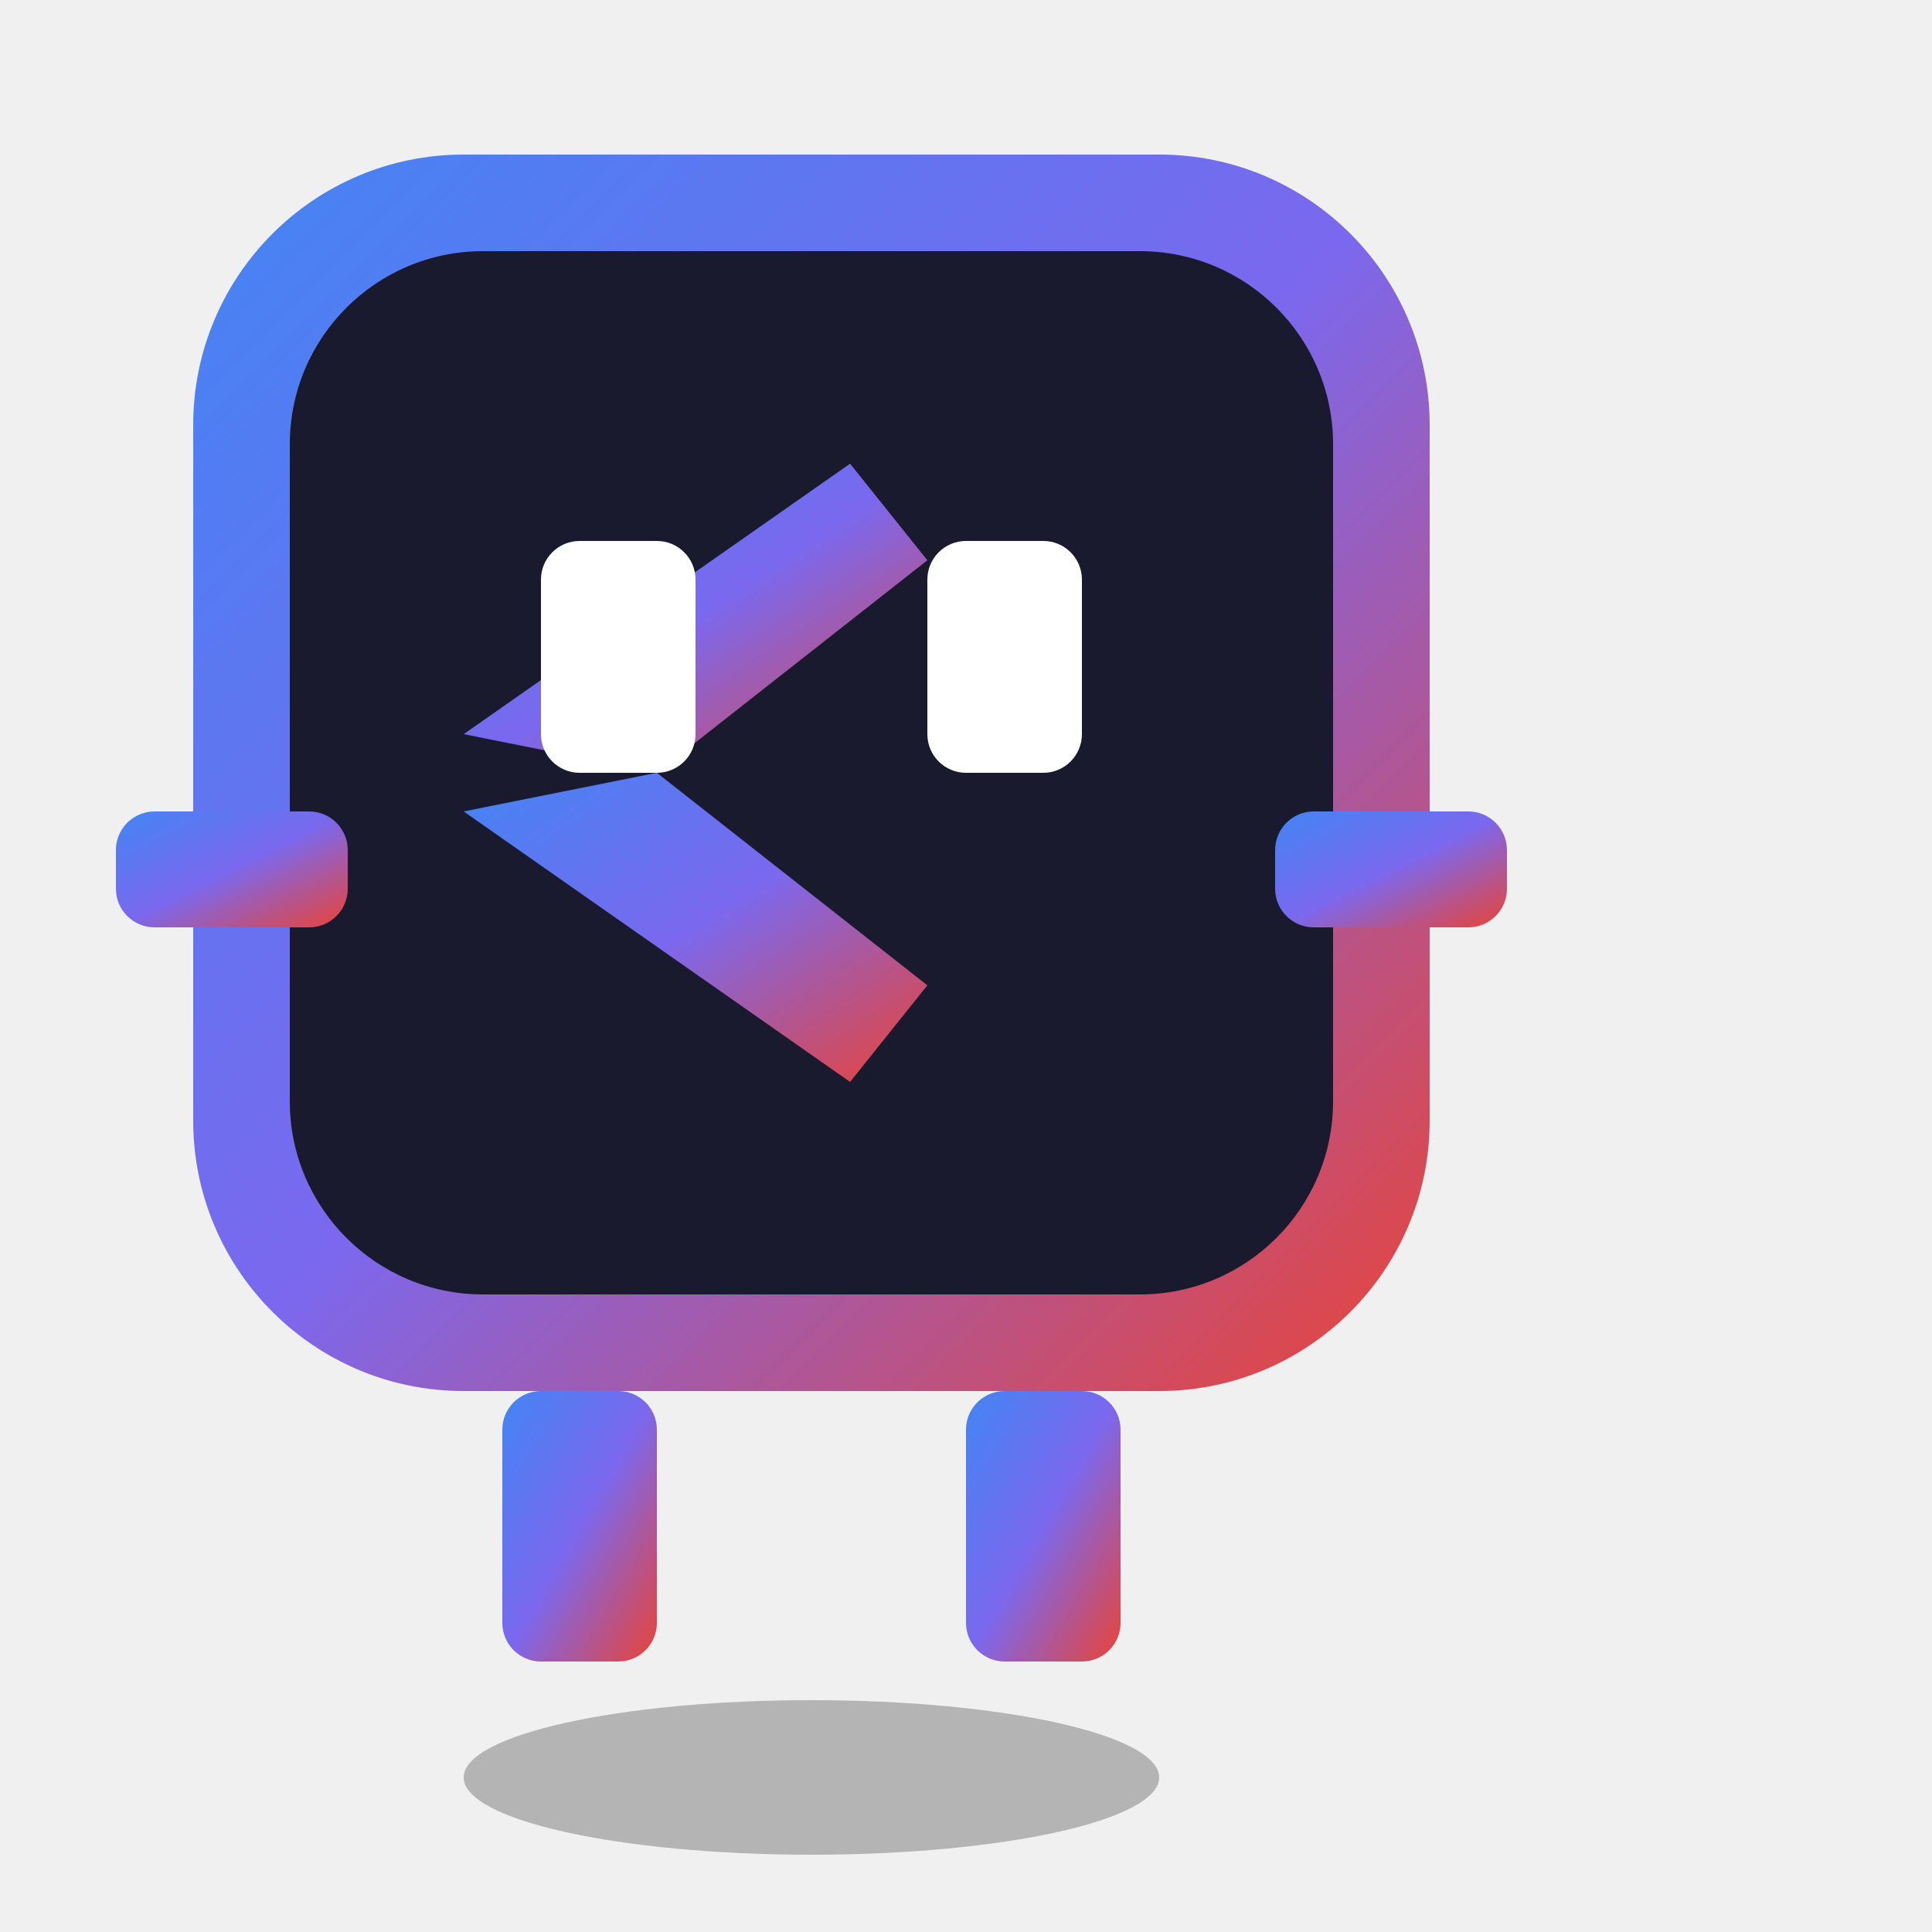
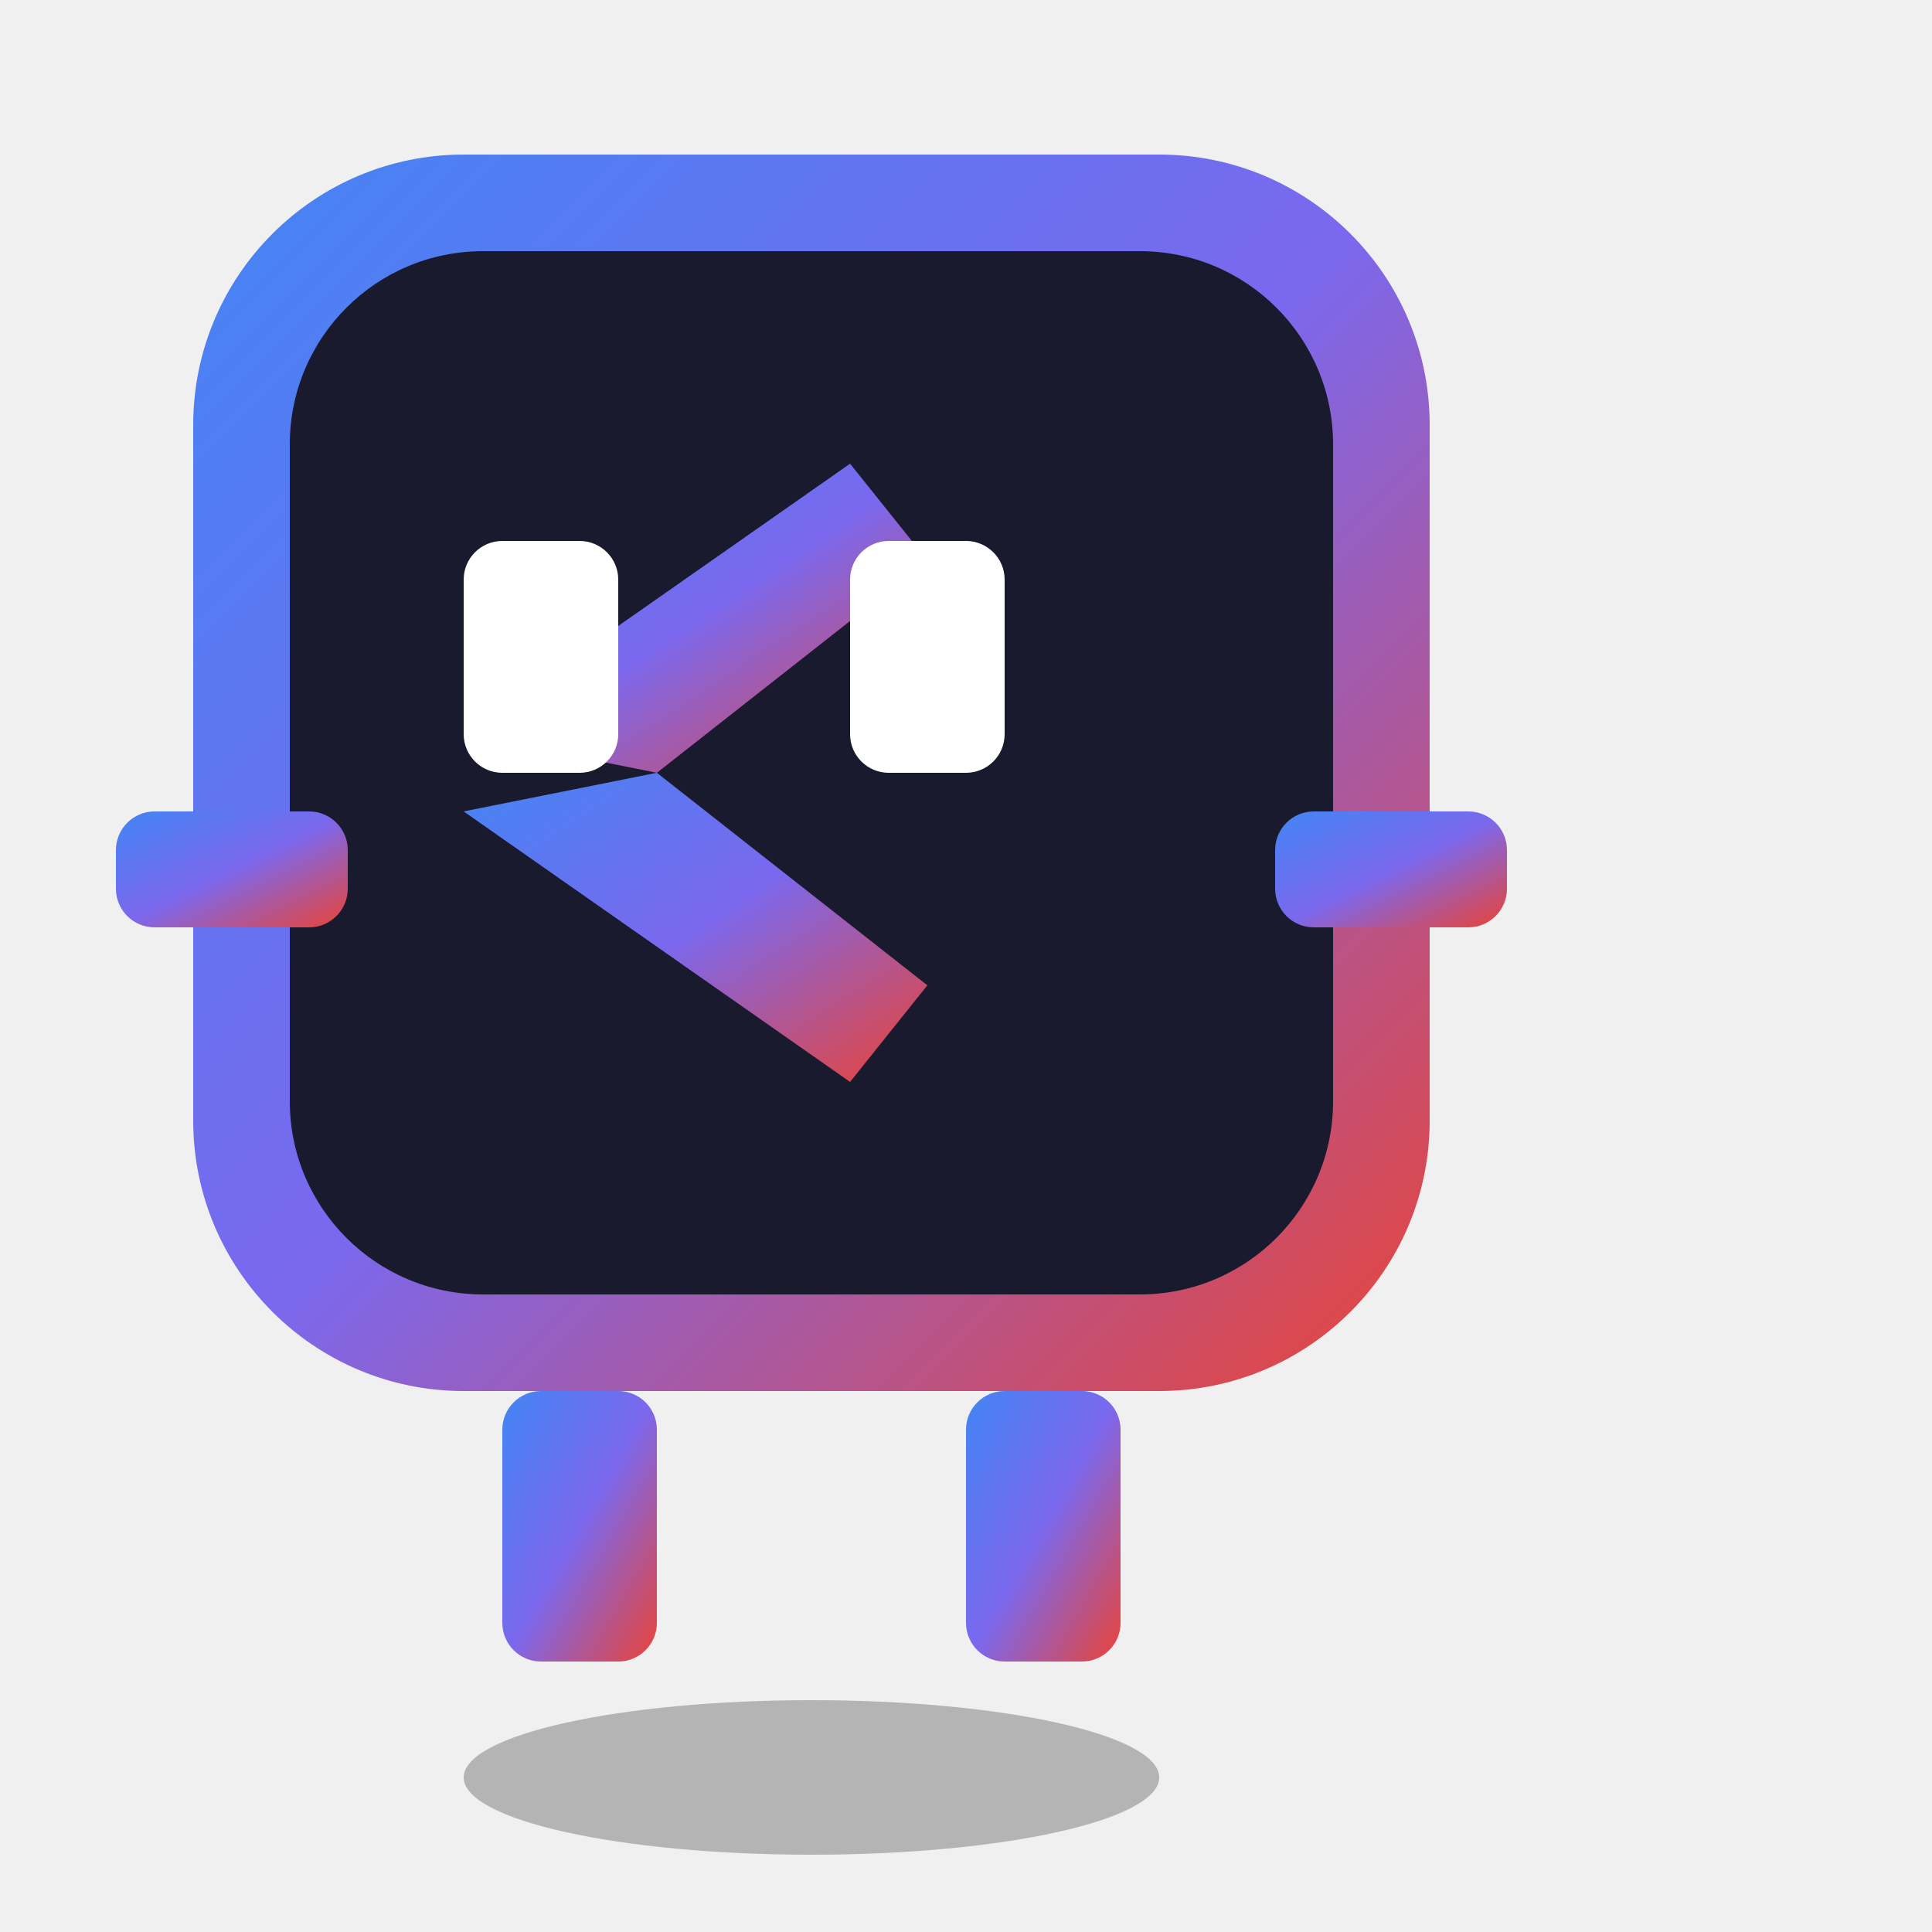
<svg xmlns="http://www.w3.org/2000/svg" viewBox="0 0 100 100" width="140" height="140">
  <defs>
    <linearGradient id="geminiGradient" x1="0%" y1="0%" x2="100%" y2="100%">
      <stop offset="0%" stop-color="#4285F4" />
      <stop offset="50%" stop-color="#7B68EE" />
      <stop offset="100%" stop-color="#EA4335" />
    </linearGradient>
  </defs>
  <style>
    .gemini-body {
-       animation: bounce 0.4s ease-in-out infinite;
+       animation: frightened-bounce 0.3s ease-in-out infinite, tremble 0.08s linear infinite, tilt-sway 0.6s ease-in-out infinite;
+       transform-origin: 42px 70px;
+       animation-delay: 0.1s;
    }
    .left-leg {
-       animation: run-left 0.4s ease-in-out infinite;
+       animation: panic-run-left 0.25s ease-in-out infinite;
      transform-origin: 30px 72px;
+       animation-delay: 0.1s;
    }
    .right-leg {
-       animation: run-right 0.4s ease-in-out infinite;
+       animation: panic-run-right 0.25s ease-in-out infinite;
      transform-origin: 54px 72px;
+       animation-delay: 0.1s;
    }
    .left-arm {
-       animation: arm-run-left 0.4s ease-in-out infinite;
+       animation: flail-left 0.2s ease-in-out infinite;
      transform-origin: 18px 45px;
+       animation-delay: 0.1s;
    }
    .right-arm {
-       animation: arm-run-right 0.4s ease-in-out infinite;
+       animation: flail-right 0.2s ease-in-out infinite;
      transform-origin: 66px 45px;
+       animation-delay: 0.1s;
    }
-     @keyframes bounce {
-       0%, 100% { transform: translateY(0); }
-       50% { transform: translateY(-4px); }
+     @keyframes frightened-bounce {
+       0%, 100% { transform: translateY(0) translateX(0); }
+       25% { transform: translateY(-6px) translateX(2px); }
+       50% { transform: translateY(-3px) translateX(-1px); }
+       75% { transform: translateY(-8px) translateX(1px); }
    }
-     @keyframes run-left {
-       0%, 100% { transform: rotate(-25deg); }
-       50% { transform: rotate(25deg); }
+     @keyframes tremble {
+       0%, 100% { transform: translateX(0); }
+       25% { transform: translateX(-1px); }
+       75% { transform: translateX(1px); }
    }
-     @keyframes run-right {
-       0%, 100% { transform: rotate(25deg); }
-       50% { transform: rotate(-25deg); }
+     @keyframes tilt-sway {
+       0%, 100% { transform: rotate(8deg); }
+       30% { transform: rotate(12deg); }
+       60% { transform: rotate(5deg); }
    }
-     @keyframes arm-run-left {
-       0%, 100% { transform: rotate(20deg); }
-       50% { transform: rotate(-20deg); }
+     @keyframes panic-run-left {
+       0%, 100% { transform: rotate(-35deg); }
+       50% { transform: rotate(35deg); }
    }
-     @keyframes arm-run-right {
-       0%, 100% { transform: rotate(-20deg); }
-       50% { transform: rotate(20deg); }
+     @keyframes panic-run-right {
+       0%, 100% { transform: rotate(35deg); }
+       50% { transform: rotate(-35deg); }
+     }
+     @keyframes flail-left {
+       0%, 100% { transform: rotate(30deg) translateY(-2px); }
+       50% { transform: rotate(-25deg) translateY(2px); }
+     }
+     @keyframes flail-right {
+       0%, 100% { transform: rotate(-30deg) translateY(2px); }
+       50% { transform: rotate(25deg) translateY(-2px); }
    }
    .eye {
-       animation: blink 0.8s ease-in-out infinite;
+       animation: nervous-blink 0.5s ease-in-out infinite;
+       animation-delay: 0.15s;
    }
-     @keyframes blink {
-       0%, 42%, 50%, 100% { transform: scaleY(1); }
-       45%, 47% { transform: scaleY(0.1); }
+     @keyframes nervous-blink {
+       0%, 30%, 40%, 70%, 80%, 100% { transform: scaleY(1); }
+       35%, 75% { transform: scaleY(0.1); }
+     }
+     .shadow {
+       animation: shadow-pulse 0.3s ease-in-out infinite;
+       animation-delay: 0.1s;
+     }
+     @keyframes shadow-pulse {
+       0%, 100% { transform: scale(1, 1); opacity: 0.25; }
+       50% { transform: scale(0.9, 0.8); opacity: 0.15; }
    }
  </style>
-   <ellipse cx="42" cy="92" rx="18" ry="4" fill="#000" opacity="0.25" />
+   <ellipse class="shadow" cx="42" cy="92" rx="18" ry="4" fill="#000" opacity="0.25" />
  <g class="gemini-body">
    <g transform="translate(10, 8)">
      <rect x="0" y="0" width="64" height="64" rx="14" fill="url(#geminiGradient)" />
      <rect x="5" y="5" width="54" height="54" rx="10" fill="#1a1a2e" />
      <g transform="translate(14, 16)">
        <polygon points="0,14 20,0 24,5 10,16" fill="url(#geminiGradient)" />
        <polygon points="0,18 10,16 24,27 20,32" fill="url(#geminiGradient)" />
      </g>
    </g>
-     <rect class="eye" x="28" y="28" width="8" height="12" rx="2" fill="#FFFFFF" style="transform-origin: 32px 34px;" />
-     <rect class="eye" x="48" y="28" width="8" height="12" rx="2" fill="#FFFFFF" style="transform-origin: 52px 34px;" />
+     <rect class="eye" x="24" y="28" width="8" height="12" rx="2" fill="#FFFFFF" style="transform-origin: 28px 34px;" />
+     <rect class="eye" x="44" y="28" width="8" height="12" rx="2" fill="#FFFFFF" style="transform-origin: 48px 34px;" />
  </g>
  <rect class="left-arm" x="6" y="42" width="12" height="6" rx="2" fill="url(#geminiGradient)" />
  <rect class="right-arm" x="66" y="42" width="12" height="6" rx="2" fill="url(#geminiGradient)" />
  <rect class="left-leg" x="26" y="72" width="8" height="14" rx="2" fill="url(#geminiGradient)" />
  <rect class="right-leg" x="50" y="72" width="8" height="14" rx="2" fill="url(#geminiGradient)" />
</svg>
